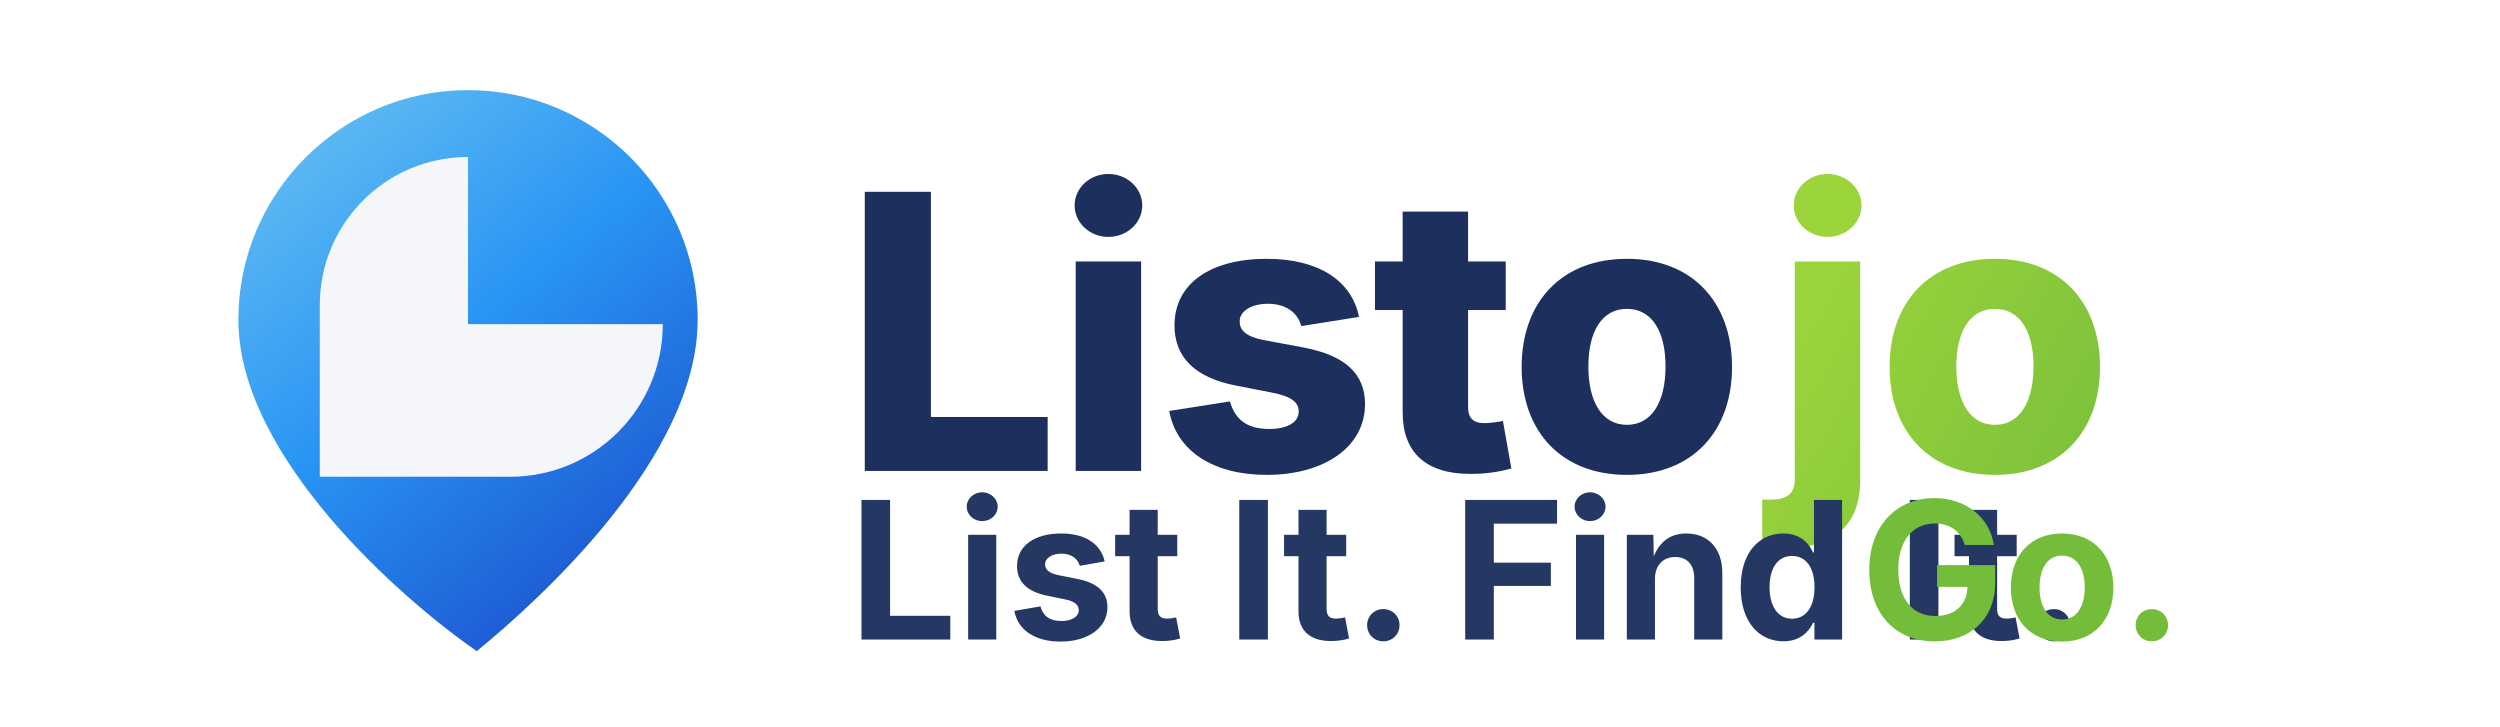
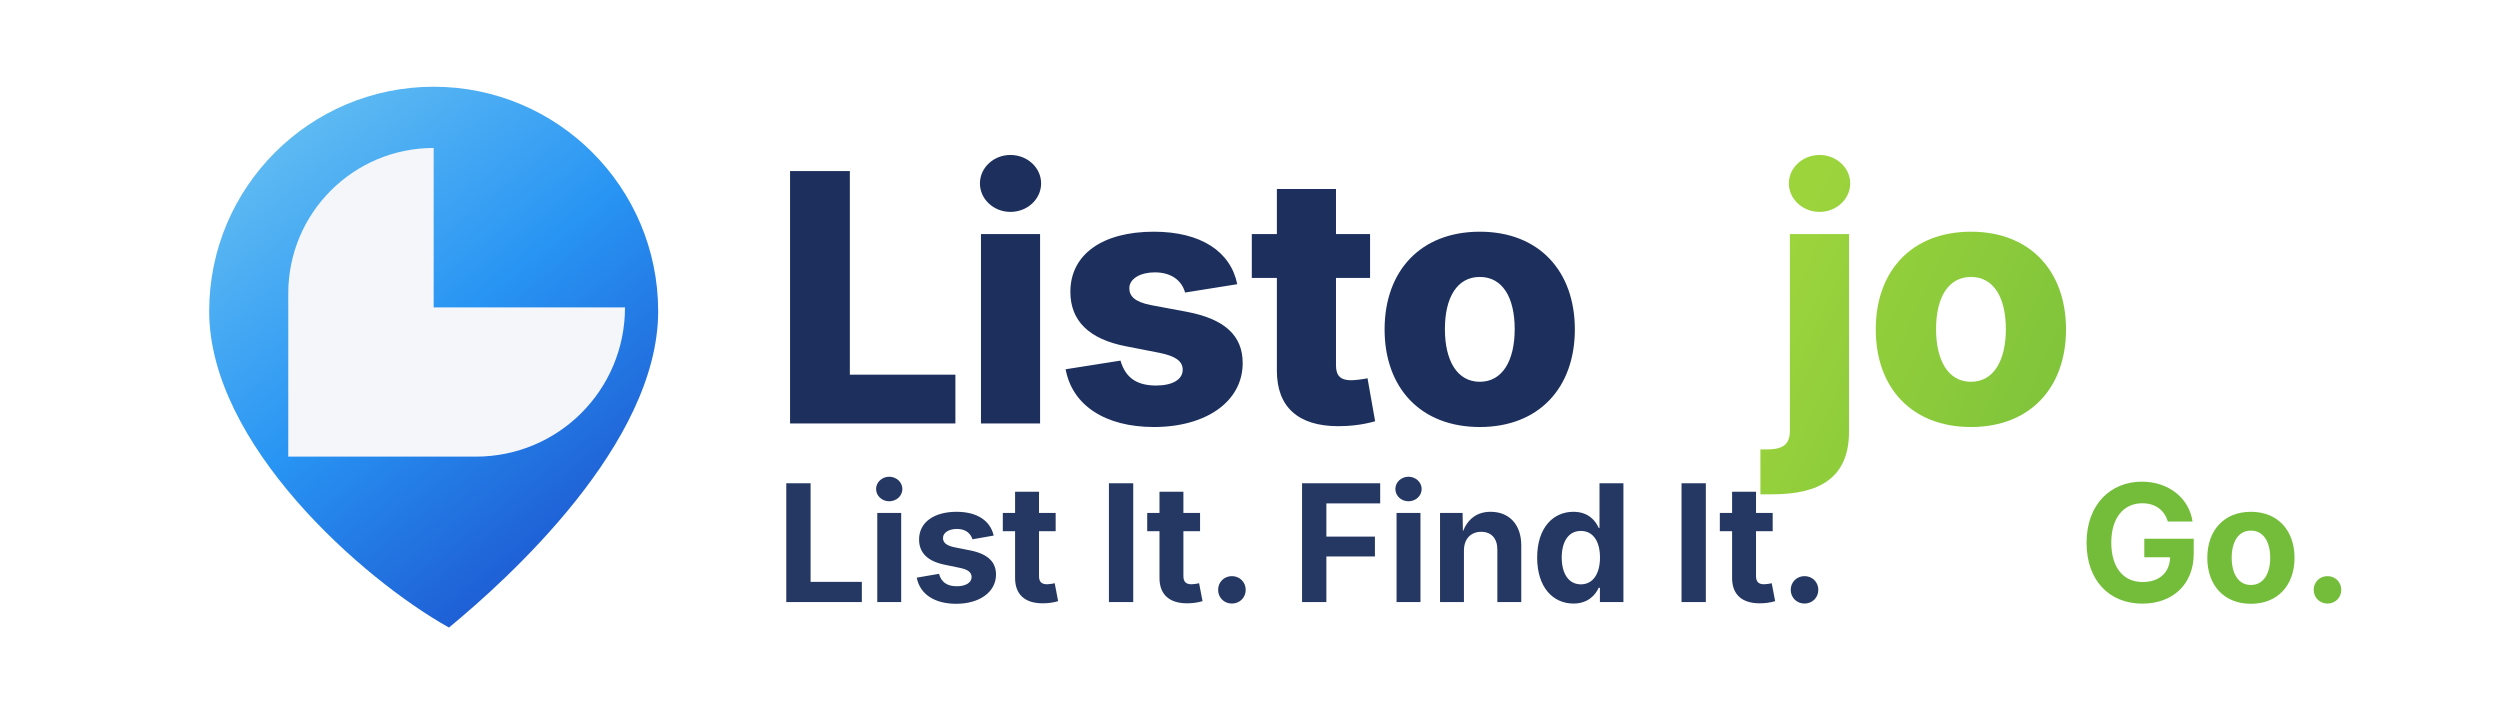
- <svg xmlns="http://www.w3.org/2000/svg" width="860" height="250" viewBox="0 0 860 250" fill="none">
+ <svg xmlns="http://www.w3.org/2000/svg" width="980" height="280" viewBox="0 0 980 280" fill="none">
  <defs>
-     <linearGradient id="pinGrad" x1="85" y1="25" x2="240" y2="214" gradientUnits="userSpaceOnUse">
+     <linearGradient id="pinGrad" x1="92" y1="30" x2="260" y2="238" gradientUnits="userSpaceOnUse">
      <stop stop-color="#6FC6F2" />
      <stop offset="0.48" stop-color="#2894F3" />
      <stop offset="1" stop-color="#1A45C7" />
    </linearGradient>
-     <linearGradient id="greenGrad" x1="635" y1="78" x2="765" y2="150" gradientUnits="userSpaceOnUse">
+     <linearGradient id="greenGrad" x1="705" y1="86" x2="870" y2="162" gradientUnits="userSpaceOnUse">
      <stop stop-color="#9CD43C" />
      <stop offset="1" stop-color="#72BC3A" />
    </linearGradient>
  </defs>
-   <path d="M164 224C186 206 240 157 240 110C240 66.4 204.6 31 161 31C117.4 31 82 66.4 82 110C82 157 138 206 164 224Z" fill="url(#pinGrad)" />
-   <path d="M161 54C132.8 54 110 76.8 110 105V164H175.5C204.5 164 228 140.5 228 111.5H161V54Z" fill="#F4F6FA" />
-   <text x="290" y="162" fill="#1C2F5D" font-size="132" font-family="Sora, Inter, Arial, sans-serif" font-weight="800" letter-spacing="-2">Listo</text>
-   <text x="610" y="162" fill="url(#greenGrad)" font-size="132" font-family="Sora, Inter, Arial, sans-serif" font-weight="800" letter-spacing="-2">jo</text>
-   <text x="292" y="220" fill="#243863" font-size="66" font-family="Sora, Inter, Arial, sans-serif" font-weight="700" letter-spacing="-0.4">List It. Find It.</text>
-   <text x="640" y="220" fill="#74BD3B" font-size="66" font-family="Sora, Inter, Arial, sans-serif" font-weight="700" letter-spacing="-0.4">Go.</text>
+   <path d="M176 246C199 227 258 174 258 122C258 73.4 218.6 34 170 34C121.4 34 82 73.4 82 122C82 174 142 227 176 246Z" fill="url(#pinGrad)" />
+   <path d="M170 58C138.5 58 113 83.5 113 115V179H186.5C218.9 179 245 152.9 245 120.5H170V58Z" fill="#F4F6FA" />
+   <text x="302" y="166" fill="#1C2F5D" font-size="136" font-family="Inter, Arial, sans-serif" font-weight="800" letter-spacing="-2">Listo</text>
+   <text x="694" y="166" fill="url(#greenGrad)" font-size="136" font-family="Inter, Arial, sans-serif" font-weight="800" letter-spacing="-2">jo</text>
+   <text x="304" y="236" fill="#243863" font-size="64" font-family="Inter, Arial, sans-serif" font-weight="700" letter-spacing="-0.3">List It. Find It.</text>
+   <text x="815" y="236" fill="#74BD3B" font-size="64" font-family="Inter, Arial, sans-serif" font-weight="700" letter-spacing="-0.3">Go.</text>
</svg>
